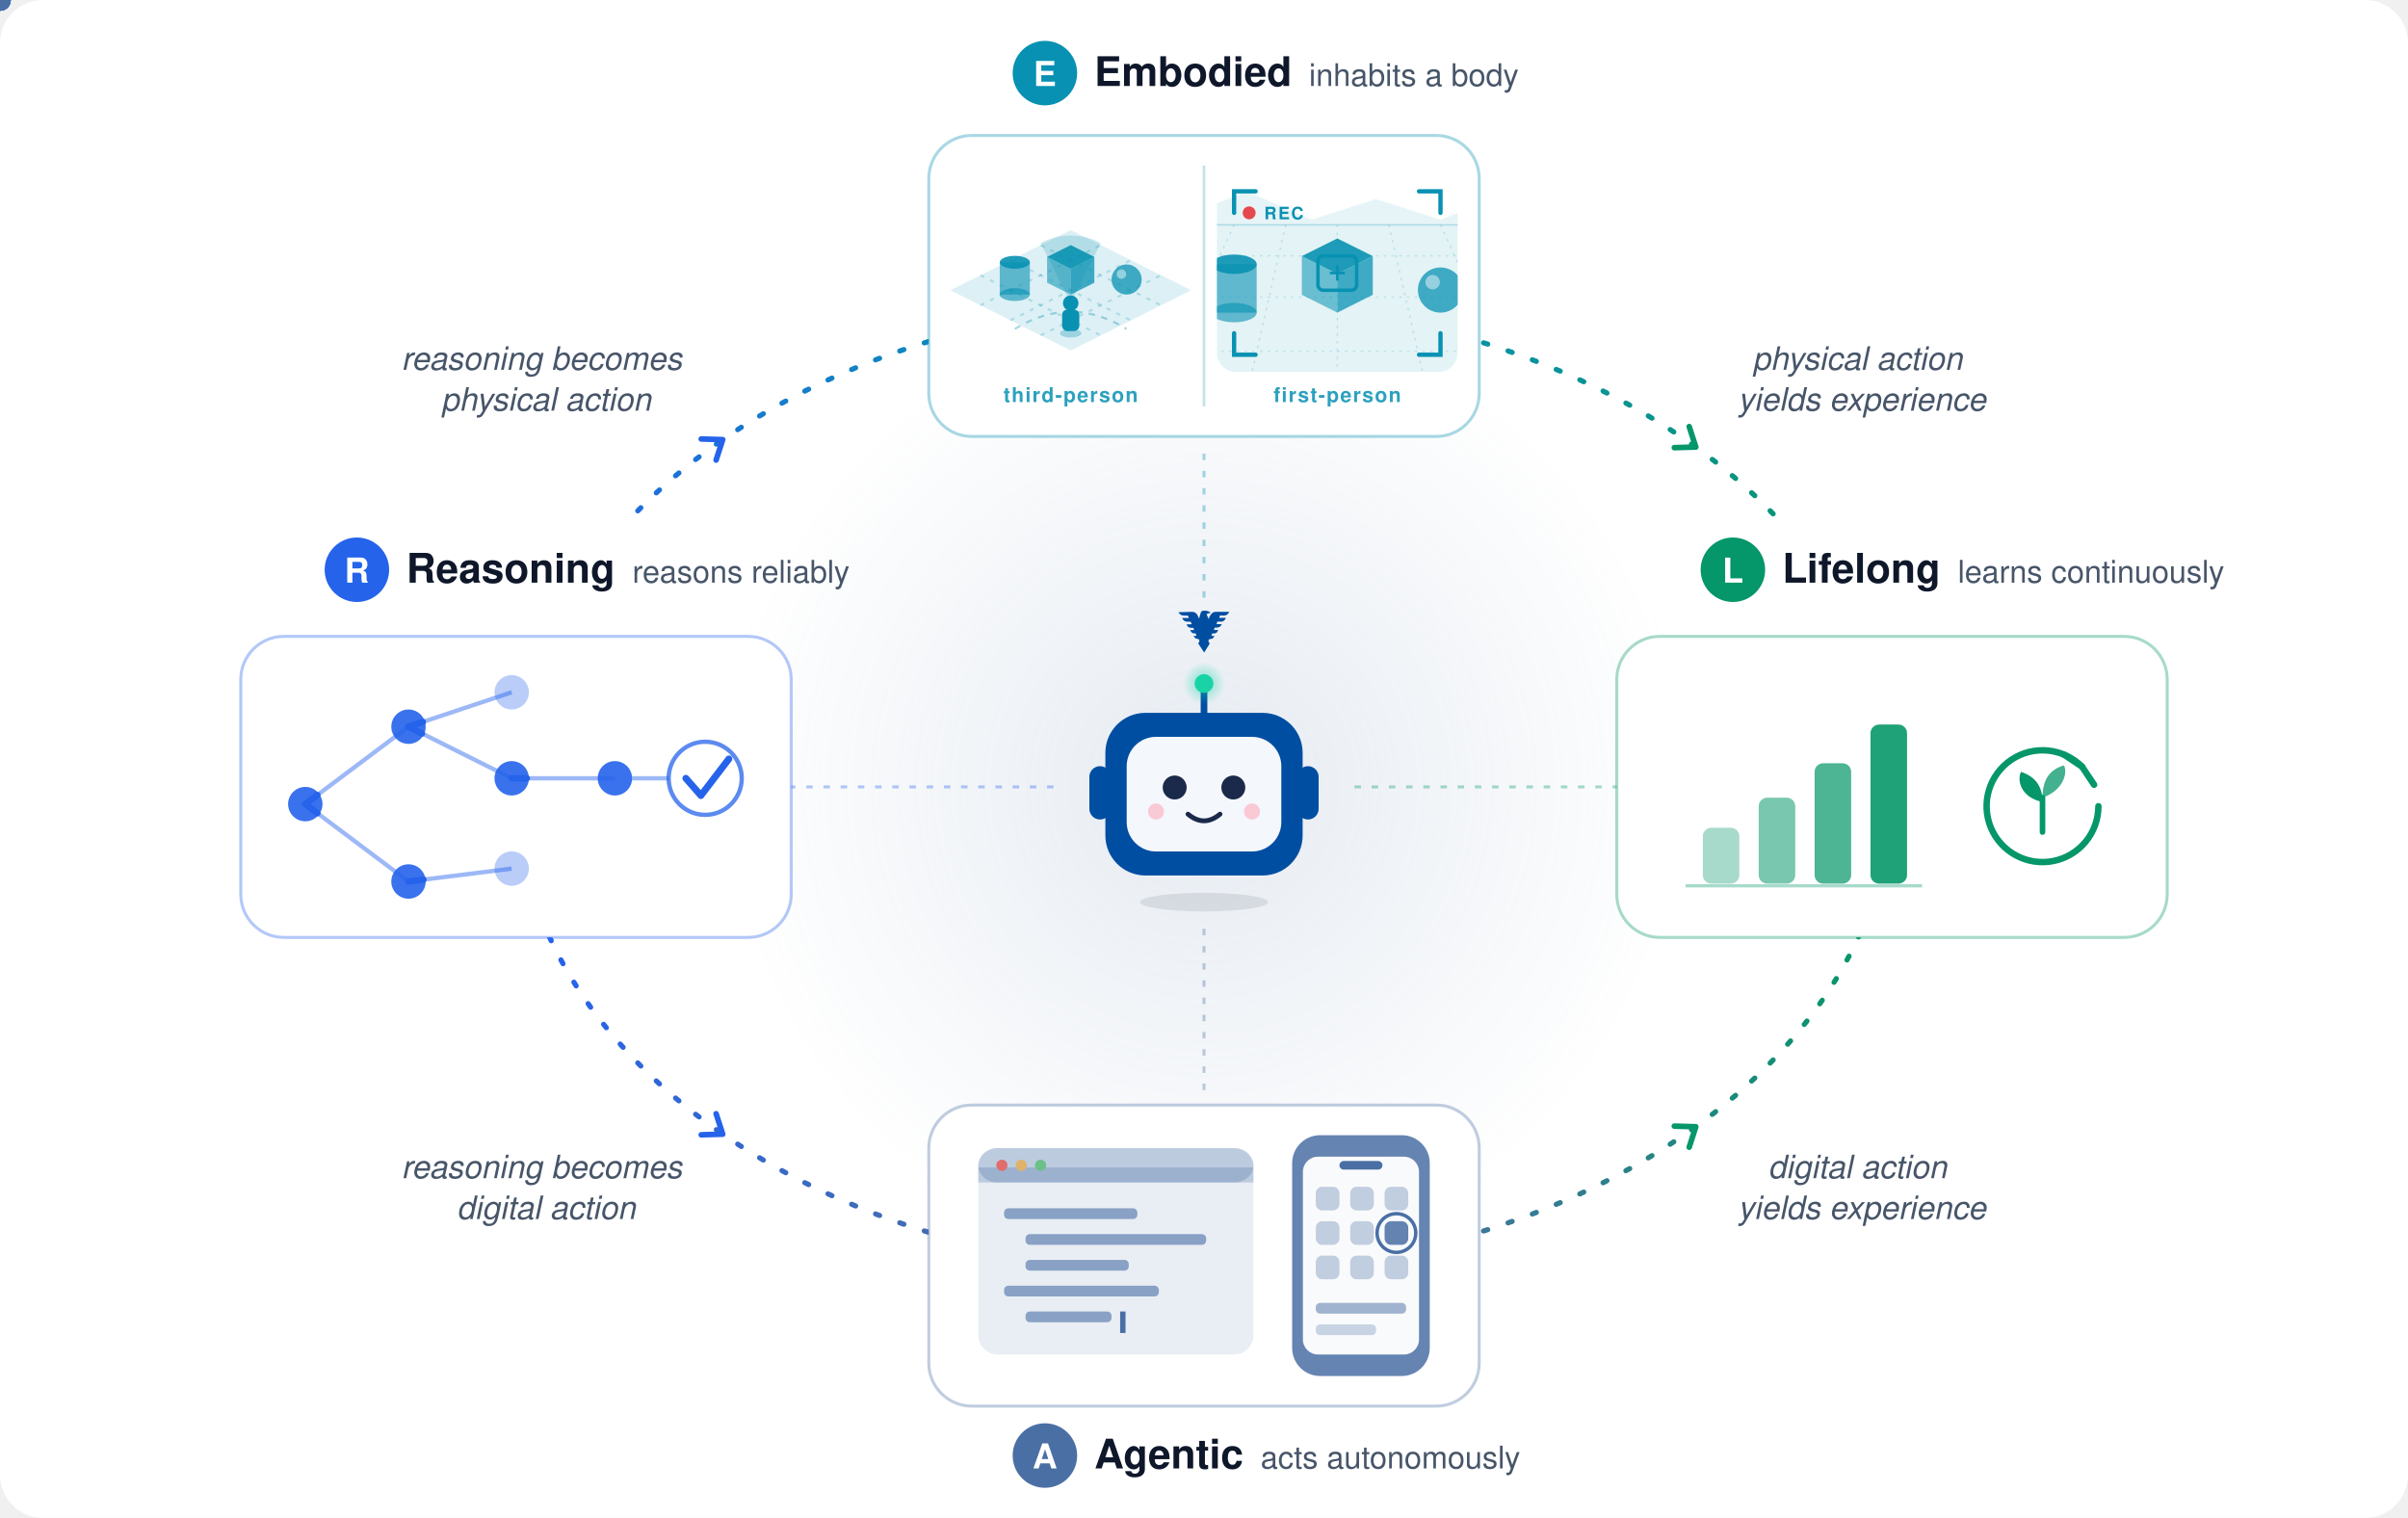
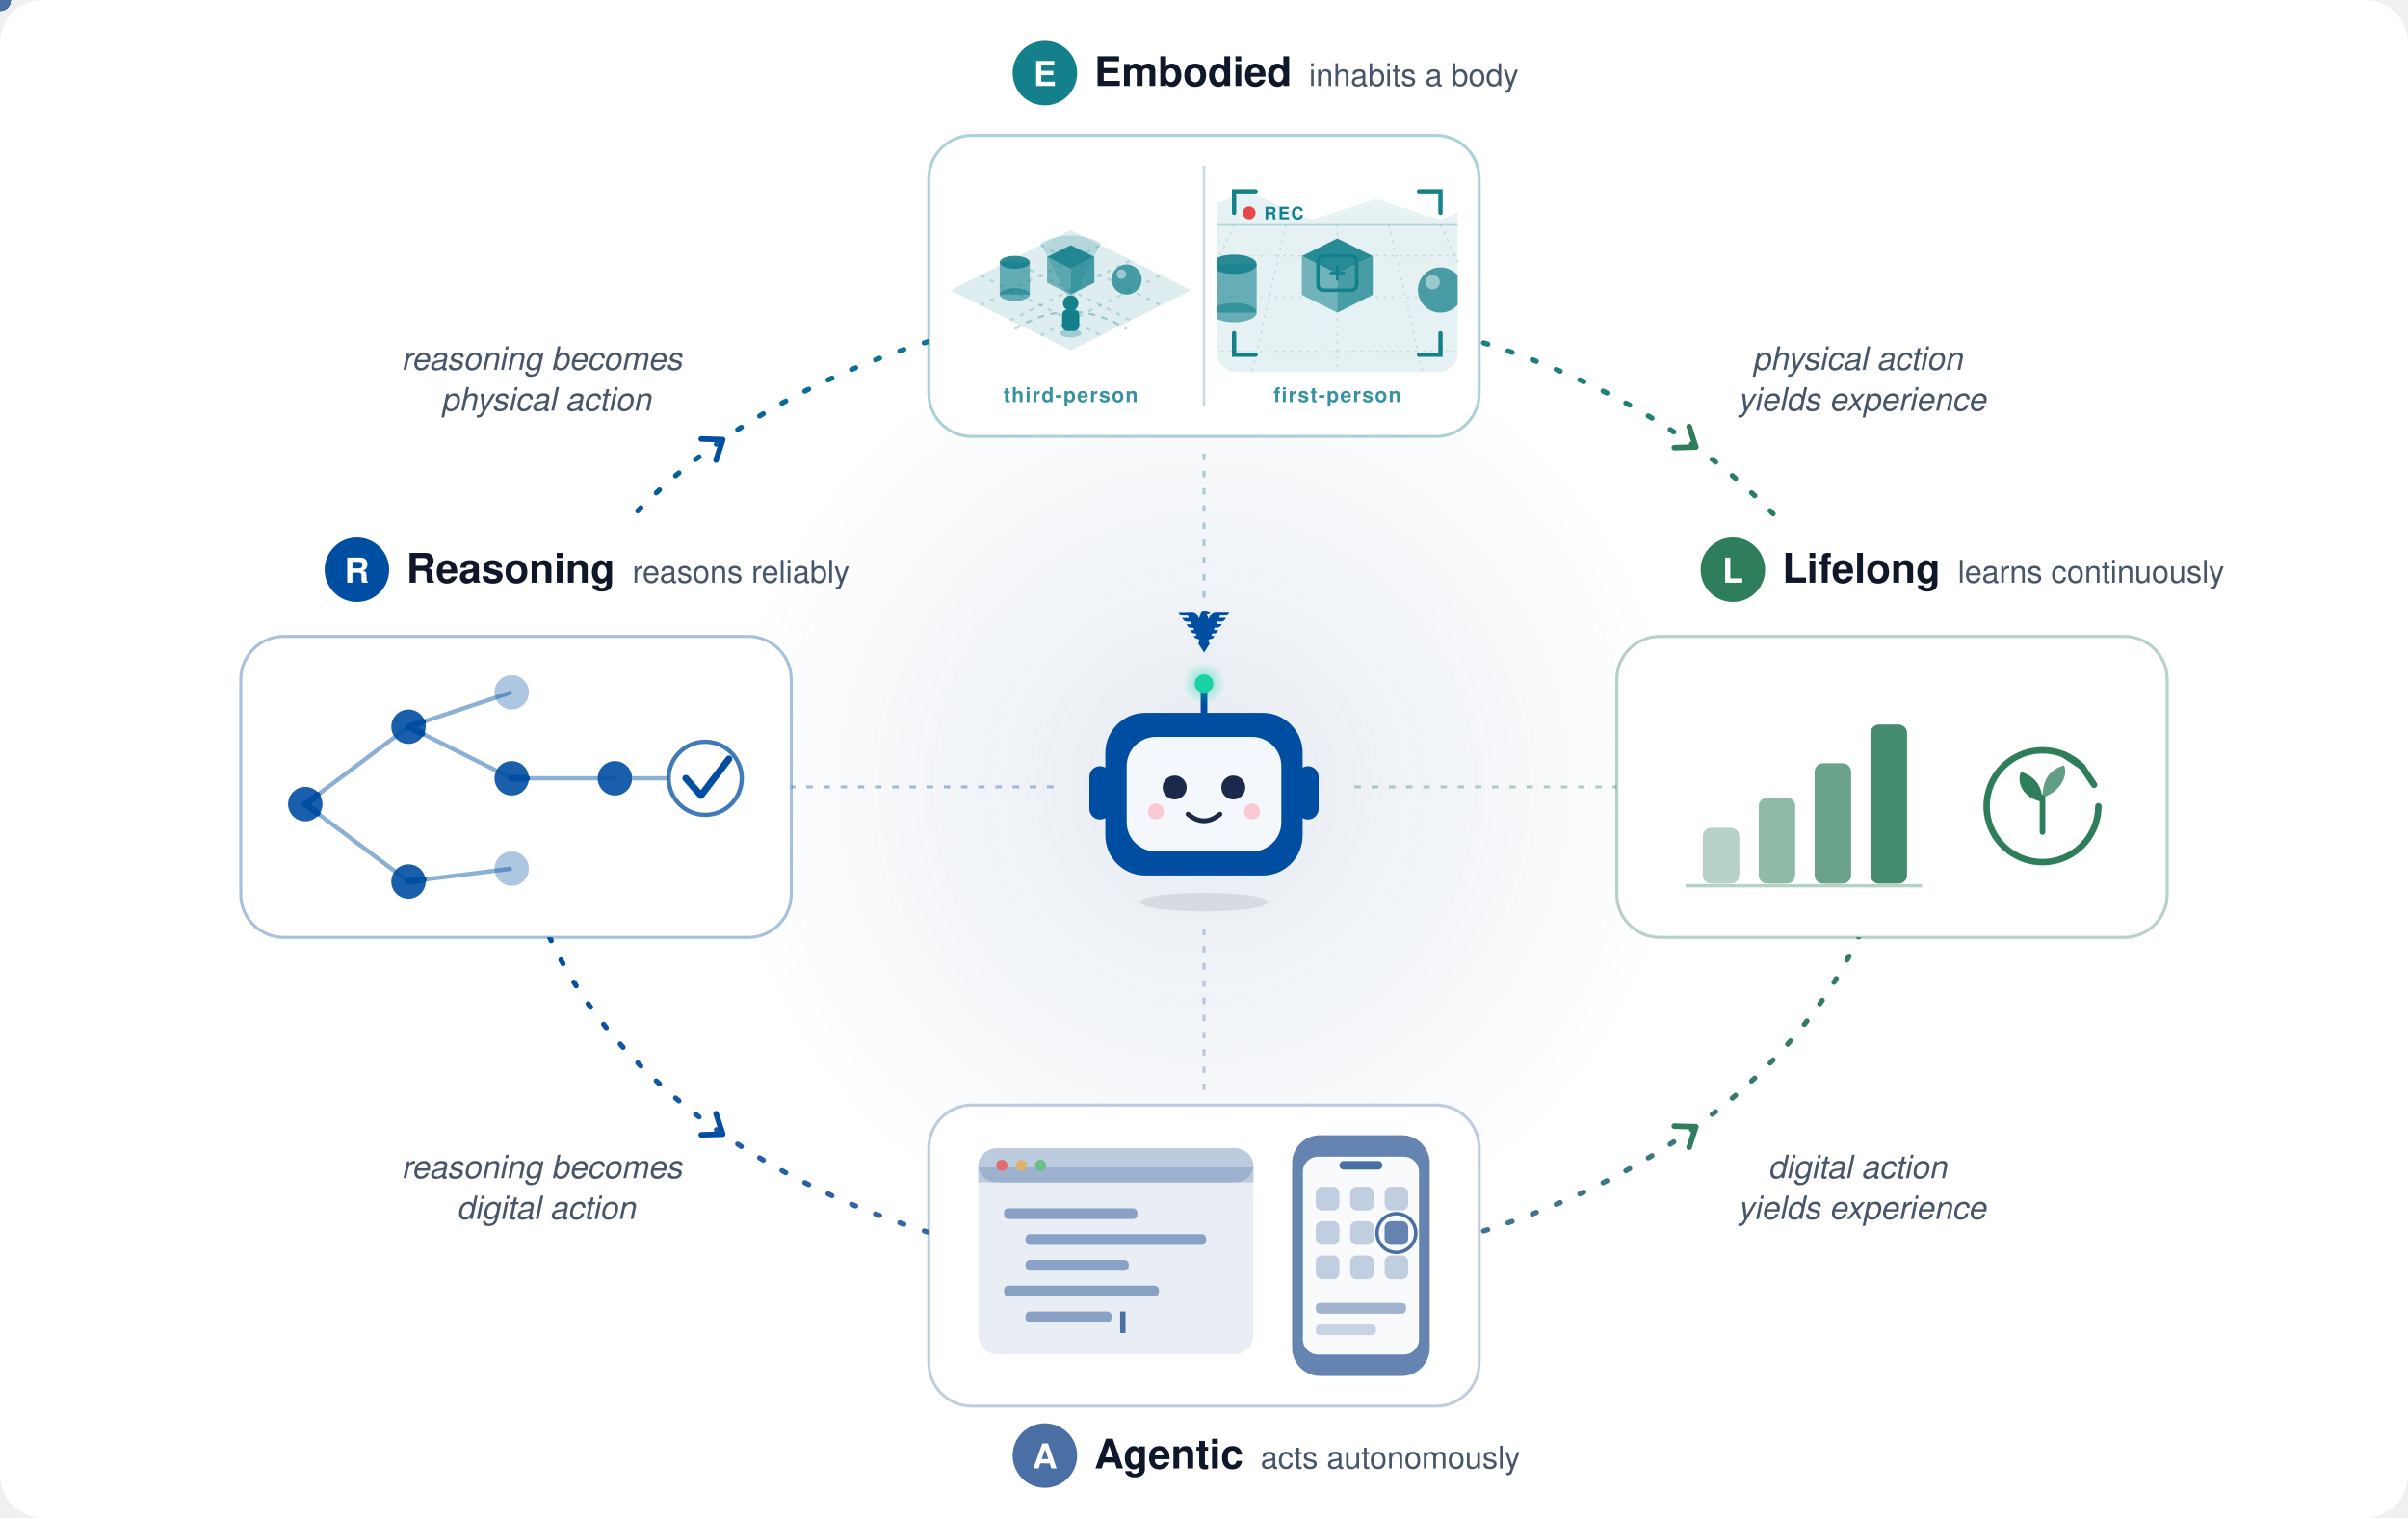
<svg xmlns="http://www.w3.org/2000/svg" width="1120" height="706" viewBox="0 0 1120 706" font-family="-apple-system, BlinkMacSystemFont, 'Segoe UI', 'Helvetica Neue', Helvetica, Arial, sans-serif">
  <style>
.halo{transform-box:fill-box;transform-origin:center;animation:halo 9s ease-in-out infinite}
@keyframes halo{0%,100%{transform:scale(1);opacity:1}50%{transform:scale(1.07);opacity:.8}}
.orbit{stroke-dasharray:2 10;animation:flow 14s linear infinite}
@keyframes flow{to{stroke-dashoffset:-240}}
.botf{animation:hover 4s ease-in-out infinite}
@keyframes hover{0%,100%{transform:translateY(0)}50%{transform:translateY(-7px)}}
.shadow{transform-box:fill-box;transform-origin:center;animation:shade 4s ease-in-out infinite}
@keyframes shade{0%,100%{transform:scale(1);opacity:1}50%{transform:scale(.86);opacity:.7}}
.tip{animation:tip 1.4s ease-in-out infinite}.tip2{animation-delay:.4s}
@keyframes tip{0%,100%{opacity:.5}50%{opacity:1}}
.blink{transform-box:fill-box;transform-origin:center;animation:blink 4s ease-in-out infinite}
@keyframes blink{0%,92%,100%{transform:scaleY(1)}95%,97%{transform:scaleY(.15)}}
.zone{transform-box:fill-box;transform-origin:center;animation:breathe 4s ease-in-out infinite}
@keyframes breathe{0%,100%{transform:scale(1)}50%{transform:scale(1.025)}}
.r-node{transform-box:fill-box;transform-origin:center;opacity:.9;animation:node 4.2s ease-in-out infinite}
.r-dead{opacity:.32;animation-name:dead}
@keyframes node{0%,12%,40%,100%{transform:scale(1)}24%{transform:scale(1.45)}}
@keyframes dead{0%,12%,100%{transform:scale(1);opacity:.32}24%{transform:scale(1.3);opacity:.7}}
.r-edge{stroke-width:2;stroke-opacity:.45}
.r-sig{stroke-width:3;stroke-dasharray:7 60;animation:sig 4.2s linear infinite}
@keyframes sig{from{stroke-dashoffset:67}to{stroke-dashoffset:0}}
.r-goal{transform-box:fill-box;transform-origin:center;opacity:.75;animation:goal 4.2s ease-out infinite}
@keyframes goal{0%,60%,100%{transform:scale(1);opacity:.75}72%{transform:scale(1.25);opacity:.25}}
.r-check{transform-box:fill-box;transform-origin:center;animation:check 4.2s ease-out infinite}
@keyframes check{0%,58%,100%{transform:scale(1)}66%{transform:scale(1.25)}}
.e-walk{animation:walk 14s ease-in-out infinite alternate}
@keyframes walk{from{transform:translateX(-26px)}to{transform:translateX(26px)}}
.e-pan{animation:pan 14s ease-in-out infinite alternate}
.e-zoom{animation:zoom 14s ease-in-out infinite alternate}
@keyframes zoom{0%,100%{transform:translateY(0) scale(1)}50%{transform:translateY(6px) scale(1.12)}}
@keyframes pan{from{transform:translateX(80px)}to{transform:translateX(-80px)}}
.e-far{animation:drift 14s ease-in-out infinite alternate}
@keyframes drift{from{transform:translateX(26px)}to{transform:translateX(-26px)}}
.e-focus{transform-box:fill-box;transform-origin:center;animation:focus 4s ease-in-out infinite}
@keyframes focus{0%,100%{transform:scale(1);opacity:.9}50%{transform:scale(.8);opacity:.55}}
.e-rec{animation:rec 1.2s step-end infinite}
@keyframes rec{0%,50%{opacity:1}51%,100%{opacity:.15}}
.a-line{transform-box:fill-box;transform-origin:left center;animation:type 4.5s ease-out infinite}
@keyframes type{0%,4%{transform:scaleX(0)}20%,85%{transform:scaleX(1)}100%{transform:scaleX(0)}}
.a-cursor{animation:cur 1s step-end infinite}
@keyframes cur{0%,50%{opacity:1}51%,100%{opacity:0}}
.a-app{animation:app 2.4s ease-in-out infinite}
@keyframes app{0%,100%{fill-opacity:.85}50%{fill-opacity:.45}}
.a-tap{transform-box:fill-box;transform-origin:center;animation:tap 2.4s ease-out infinite}
@keyframes tap{0%{transform:scale(.3);opacity:.9}60%,100%{transform:scale(1.9);opacity:0}}
.l-bar{transform-box:fill-box;transform-origin:center bottom;animation:grow 4.8s ease-out infinite}
@keyframes grow{0%,4%{transform:scaleY(.12)}26%,86%{transform:scaleY(1)}100%{transform:scaleY(.12)}}
.l-trend{stroke-dasharray:110;stroke-dashoffset:110;animation:draw 4.8s ease-out infinite}
@keyframes draw{0%,22%{stroke-dashoffset:110}48%,86%{stroke-dashoffset:0}100%{stroke-dashoffset:110}}
.l-head{opacity:0;animation:head 4.8s ease-out infinite}
@keyframes head{0%,44%{opacity:0}50%,86%{opacity:1}100%{opacity:0}}
.l-dot{transform-box:fill-box;transform-origin:center;opacity:0;animation:dot 4.8s ease-out infinite}
@keyframes dot{0%,20%{opacity:0;transform:scale(.4)}30%,86%{opacity:1;transform:scale(1)}100%{opacity:0}}
.l-loop{transform-origin:0 0;animation:spin 6s linear infinite}
@keyframes spin{to{transform:rotate(360deg)}}
.l-sprout{transform-origin:0 12px;animation:sprout 4.8s ease-in-out infinite}
@keyframes sprout{0%,100%{transform:scale(.85)}50%{transform:scale(1.08)}}
@media (prefers-reduced-motion: reduce){*{animation:none!important}}
</style>
  <defs>
    <radialGradient id="glow">
      <stop offset="0" stop-color="#8AA3C2" stop-opacity="0.22" />
      <stop offset="1" stop-color="#8AA3C2" stop-opacity="0" />
    </radialGradient>
  </defs>
  <rect width="1120" height="706" rx="20" fill="#FFFFFF" />
  <circle class="halo" cx="560" cy="366" r="225" fill="url(#glow)" />
  <mask id="titles" maskUnits="userSpaceOnUse" x="0" y="0" width="1120" height="706">
    <rect width="1120" height="706" fill="#fff" />
    <rect x="140" y="242" width="292" height="56" rx="12" fill="#000" />
    <rect x="460" y="11" width="273" height="56" rx="12" fill="#000" />
    <rect x="780" y="242" width="304" height="56" rx="12" fill="#000" />
    <rect x="460" y="654" width="277" height="46" rx="12" fill="#000" />
  </mask>
  <defs>
    <linearGradient id="f0" gradientUnits="userSpaceOnUse" x1="240" y1="366" x2="560" y2="140">
-       <stop offset="0.15" stop-color="#2563EB" />
-       <stop offset="0.85" stop-color="#0891B2" />
+       <stop offset="0.15" stop-color="#004EA2" />
+       <stop offset="0.85" stop-color="#13808C" />
    </linearGradient>
    <linearGradient id="f1" gradientUnits="userSpaceOnUse" x1="560" y1="140" x2="880" y2="366">
-       <stop offset="0.15" stop-color="#0891B2" />
-       <stop offset="0.85" stop-color="#059669" />
+       <stop offset="0.15" stop-color="#13808C" />
+       <stop offset="0.85" stop-color="#2E7D5B" />
    </linearGradient>
    <linearGradient id="f2" gradientUnits="userSpaceOnUse" x1="240" y1="366" x2="560" y2="592">
-       <stop offset="0.15" stop-color="#2563EB" />
+       <stop offset="0.15" stop-color="#004EA2" />
      <stop offset="0.85" stop-color="#4A6FA5" />
    </linearGradient>
    <linearGradient id="f3" gradientUnits="userSpaceOnUse" x1="560" y1="592" x2="880" y2="366">
      <stop offset="0.15" stop-color="#4A6FA5" />
-       <stop offset="0.85" stop-color="#059669" />
+       <stop offset="0.85" stop-color="#2E7D5B" />
    </linearGradient>
  </defs>
  <g mask="url(#titles)">
    <path class="orbit" d="M 240.0 366.0 A 320 226 0 0 1 560.0 140.0" fill="none" stroke="url(#f0)" stroke-width="2.4" stroke-linecap="round" />
-     <circle r="5" fill="#2563EB">
+     <circle r="5" fill="#004EA2">
      <animateMotion dur="5s" begin="0s" repeatCount="indefinite" path="M 240.0 366.0 A 320 226 0 0 1 560.0 140.0" />
    </circle>
-     <circle r="5" fill="#2563EB">
+     <circle r="5" fill="#004EA2">
      <animateMotion dur="5s" begin="-2.5s" repeatCount="indefinite" path="M 240.0 366.0 A 320 226 0 0 1 560.0 140.0" />
    </circle>
    <path class="orbit" d="M 560.0 140.0 A 320 226 0 0 1 880.0 366.0" fill="none" stroke="url(#f1)" stroke-width="2.4" stroke-linecap="round" />
-     <circle r="5" fill="#0891B2">
+     <circle r="5" fill="#13808C">
      <animateMotion dur="5s" begin="0s" repeatCount="indefinite" path="M 560.0 140.0 A 320 226 0 0 1 880.0 366.0" />
    </circle>
-     <circle r="5" fill="#0891B2">
+     <circle r="5" fill="#13808C">
      <animateMotion dur="5s" begin="-2.5s" repeatCount="indefinite" path="M 560.0 140.0 A 320 226 0 0 1 880.0 366.0" />
    </circle>
    <path class="orbit" d="M 240.0 366.0 A 320 226 0 0 0 560.0 592.0" fill="none" stroke="url(#f2)" stroke-width="2.4" stroke-linecap="round" />
-     <circle r="5" fill="#2563EB">
+     <circle r="5" fill="#004EA2">
      <animateMotion dur="5s" begin="0s" repeatCount="indefinite" path="M 240.0 366.0 A 320 226 0 0 0 560.0 592.0" />
    </circle>
-     <circle r="5" fill="#2563EB">
+     <circle r="5" fill="#004EA2">
      <animateMotion dur="5s" begin="-2.5s" repeatCount="indefinite" path="M 240.0 366.0 A 320 226 0 0 0 560.0 592.0" />
    </circle>
    <path class="orbit" d="M 560.0 592.0 A 320 226 0 0 0 880.0 366.0" fill="none" stroke="url(#f3)" stroke-width="2.4" stroke-linecap="round" />
    <circle r="5" fill="#4A6FA5">
      <animateMotion dur="5s" begin="0s" repeatCount="indefinite" path="M 560.0 592.0 A 320 226 0 0 0 880.0 366.0" />
    </circle>
    <circle r="5" fill="#4A6FA5">
      <animateMotion dur="5s" begin="-2.5s" repeatCount="indefinite" path="M 560.0 592.0 A 320 226 0 0 0 880.0 366.0" />
    </circle>
  </g>
-   <path d="M -5 -6 L 3 0 L -5 6" transform="translate(333.7,206.2) rotate(-35.2)" fill="none" stroke="#2563EB" stroke-width="2.6" stroke-linecap="round" stroke-linejoin="round" />
+   <path d="M -5 -6 L 3 0 L -5 6" transform="translate(333.7,206.2) rotate(-35.2)" fill="none" stroke="#004EA2" stroke-width="2.6" stroke-linecap="round" stroke-linejoin="round" />
  <text x="254" y="172" text-anchor="middle" font-size="15" font-style="italic" fill="#475569">
    <tspan x="254" dy="0">reasoning becomes</tspan>
    <tspan x="254" dy="19">physical action</tspan>
  </text>
-   <path d="M -5 -6 L 3 0 L -5 6" transform="translate(786.3,206.2) rotate(35.2)" fill="none" stroke="#059669" stroke-width="2.6" stroke-linecap="round" stroke-linejoin="round" />
+   <path d="M -5 -6 L 3 0 L -5 6" transform="translate(786.3,206.2) rotate(35.2)" fill="none" stroke="#2E7D5B" stroke-width="2.6" stroke-linecap="round" stroke-linejoin="round" />
  <text x="866" y="172" text-anchor="middle" font-size="15" font-style="italic" fill="#475569">
    <tspan x="866" dy="0">physical action</tspan>
    <tspan x="866" dy="19">yields experience</tspan>
  </text>
-   <path d="M -5 -6 L 3 0 L -5 6" transform="translate(333.7,525.8) rotate(35.2)" fill="none" stroke="#2563EB" stroke-width="2.6" stroke-linecap="round" stroke-linejoin="round" />
+   <path d="M -5 -6 L 3 0 L -5 6" transform="translate(333.7,525.8) rotate(35.2)" fill="none" stroke="#004EA2" stroke-width="2.6" stroke-linecap="round" stroke-linejoin="round" />
  <text x="254" y="548" text-anchor="middle" font-size="15" font-style="italic" fill="#475569">
    <tspan x="254" dy="0">reasoning becomes</tspan>
    <tspan x="254" dy="19">digital action</tspan>
  </text>
-   <path d="M -5 -6 L 3 0 L -5 6" transform="translate(786.3,525.8) rotate(-35.2)" fill="none" stroke="#059669" stroke-width="2.6" stroke-linecap="round" stroke-linejoin="round" />
+   <path d="M -5 -6 L 3 0 L -5 6" transform="translate(786.3,525.8) rotate(-35.2)" fill="none" stroke="#2E7D5B" stroke-width="2.6" stroke-linecap="round" stroke-linejoin="round" />
  <text x="866" y="548" text-anchor="middle" font-size="15" font-style="italic" fill="#475569">
    <tspan x="866" dy="0">digital action</tspan>
    <tspan x="866" dy="19">yields experience</tspan>
  </text>
-   <path d="M 490 366 L 358 366" stroke="#2563EB" stroke-opacity="0.35" stroke-width="1.4" stroke-dasharray="3 5" fill="none" />
-   <path d="M 560 278 L 560 209" stroke="#0891B2" stroke-opacity="0.35" stroke-width="1.4" stroke-dasharray="3 5" fill="none" />
-   <path d="M 630 366 L 762 366" stroke="#059669" stroke-opacity="0.35" stroke-width="1.4" stroke-dasharray="3 5" fill="none" />
+   <path d="M 490 366 L 358 366" stroke="#004EA2" stroke-opacity="0.35" stroke-width="1.4" stroke-dasharray="3 5" fill="none" />
+   <path d="M 560 278 L 560 209" stroke="#13808C" stroke-opacity="0.35" stroke-width="1.4" stroke-dasharray="3 5" fill="none" />
+   <path d="M 630 366 L 762 366" stroke="#2E7D5B" stroke-opacity="0.35" stroke-width="1.4" stroke-dasharray="3 5" fill="none" />
  <path d="M 560 432 L 560 512" stroke="#4A6FA5" stroke-opacity="0.35" stroke-width="1.4" stroke-dasharray="3 5" fill="none" />
-   <rect x="112" y="296" width="256" height="140" rx="20" fill="#FFFFFF" stroke="#2563EB" stroke-opacity="0.35" stroke-width="1.4" />
+   <rect x="112" y="296" width="256" height="140" rx="20" fill="#FFFFFF" stroke="#004EA2" stroke-opacity="0.35" stroke-width="1.4" />
  <g transform="translate(236,366)">
    <g class="zone">
-       <line class="r-edge" x1="-94" y1="8" x2="-46" y2="-28" stroke="#2563EB" />
-       <line class="r-sig" style="animation-delay:-0.00s" x1="-94" y1="8" x2="-46" y2="-28" stroke="#2563EB" stroke-linecap="round" />
-       <line class="r-edge" x1="-94" y1="8" x2="-46" y2="44" stroke="#2563EB" />
-       <line class="r-sig" style="animation-delay:-0.35s" x1="-94" y1="8" x2="-46" y2="44" stroke="#2563EB" stroke-linecap="round" />
-       <line class="r-edge" x1="-46" y1="-28" x2="2" y2="-44" stroke="#2563EB" />
-       <line class="r-sig" style="animation-delay:-0.70s" x1="-46" y1="-28" x2="2" y2="-44" stroke="#2563EB" stroke-linecap="round" />
-       <line class="r-edge" x1="-46" y1="-28" x2="2" y2="-4" stroke="#2563EB" />
-       <line class="r-sig" style="animation-delay:-1.05s" x1="-46" y1="-28" x2="2" y2="-4" stroke="#2563EB" stroke-linecap="round" />
-       <line class="r-edge" x1="-46" y1="44" x2="2" y2="38" stroke="#2563EB" />
-       <line class="r-sig" style="animation-delay:-1.40s" x1="-46" y1="44" x2="2" y2="38" stroke="#2563EB" stroke-linecap="round" />
-       <line class="r-edge" x1="2" y1="-4" x2="50" y2="-4" stroke="#2563EB" />
-       <line class="r-sig" style="animation-delay:-1.75s" x1="2" y1="-4" x2="50" y2="-4" stroke="#2563EB" stroke-linecap="round" />
-       <circle class="r-node" style="animation-delay:0.00s" cx="-94" cy="8" r="8" fill="#2563EB" />
-       <circle class="r-node" style="animation-delay:0.35s" cx="-46" cy="-28" r="8" fill="#2563EB" />
-       <circle class="r-node" style="animation-delay:0.70s" cx="-46" cy="44" r="8" fill="#2563EB" />
-       <circle class="r-node r-dead" style="animation-delay:1.05s" cx="2" cy="-44" r="8" fill="#2563EB" />
-       <circle class="r-node" style="animation-delay:1.40s" cx="2" cy="-4" r="8" fill="#2563EB" />
-       <circle class="r-node r-dead" style="animation-delay:1.75s" cx="2" cy="38" r="8" fill="#2563EB" />
-       <circle class="r-node" style="animation-delay:2.10s" cx="50" cy="-4" r="8" fill="#2563EB" />
-       <line class="r-edge" x1="58" y1="-4" x2="75" y2="-4" stroke="#2563EB" />
-       <circle class="r-goal" cx="92" cy="-4" r="17" fill="none" stroke="#2563EB" stroke-width="2" />
-       <path class="r-check" d="M 83 -4 L 90 4 L 103 -13" fill="none" stroke="#2563EB" stroke-width="3.2" stroke-linecap="round" stroke-linejoin="round" />
-     </g>
-   </g>
-   <circle cx="166" cy="265" r="15" fill="#2563EB" />
+       <line class="r-edge" x1="-94" y1="8" x2="-46" y2="-28" stroke="#004EA2" />
+       <line class="r-sig" style="animation-delay:-0.00s" x1="-94" y1="8" x2="-46" y2="-28" stroke="#004EA2" stroke-linecap="round" />
+       <line class="r-edge" x1="-94" y1="8" x2="-46" y2="44" stroke="#004EA2" />
+       <line class="r-sig" style="animation-delay:-0.35s" x1="-94" y1="8" x2="-46" y2="44" stroke="#004EA2" stroke-linecap="round" />
+       <line class="r-edge" x1="-46" y1="-28" x2="2" y2="-44" stroke="#004EA2" />
+       <line class="r-sig" style="animation-delay:-0.70s" x1="-46" y1="-28" x2="2" y2="-44" stroke="#004EA2" stroke-linecap="round" />
+       <line class="r-edge" x1="-46" y1="-28" x2="2" y2="-4" stroke="#004EA2" />
+       <line class="r-sig" style="animation-delay:-1.05s" x1="-46" y1="-28" x2="2" y2="-4" stroke="#004EA2" stroke-linecap="round" />
+       <line class="r-edge" x1="-46" y1="44" x2="2" y2="38" stroke="#004EA2" />
+       <line class="r-sig" style="animation-delay:-1.40s" x1="-46" y1="44" x2="2" y2="38" stroke="#004EA2" stroke-linecap="round" />
+       <line class="r-edge" x1="2" y1="-4" x2="50" y2="-4" stroke="#004EA2" />
+       <line class="r-sig" style="animation-delay:-1.75s" x1="2" y1="-4" x2="50" y2="-4" stroke="#004EA2" stroke-linecap="round" />
+       <circle class="r-node" style="animation-delay:0.00s" cx="-94" cy="8" r="8" fill="#004EA2" />
+       <circle class="r-node" style="animation-delay:0.35s" cx="-46" cy="-28" r="8" fill="#004EA2" />
+       <circle class="r-node" style="animation-delay:0.70s" cx="-46" cy="44" r="8" fill="#004EA2" />
+       <circle class="r-node r-dead" style="animation-delay:1.05s" cx="2" cy="-44" r="8" fill="#004EA2" />
+       <circle class="r-node" style="animation-delay:1.40s" cx="2" cy="-4" r="8" fill="#004EA2" />
+       <circle class="r-node r-dead" style="animation-delay:1.75s" cx="2" cy="38" r="8" fill="#004EA2" />
+       <circle class="r-node" style="animation-delay:2.10s" cx="50" cy="-4" r="8" fill="#004EA2" />
+       <line class="r-edge" x1="58" y1="-4" x2="75" y2="-4" stroke="#004EA2" />
+       <circle class="r-goal" cx="92" cy="-4" r="17" fill="none" stroke="#004EA2" stroke-width="2" />
+       <path class="r-check" d="M 83 -4 L 90 4 L 103 -13" fill="none" stroke="#004EA2" stroke-width="3.2" stroke-linecap="round" stroke-linejoin="round" />
+     </g>
+   </g>
+   <circle cx="166" cy="265" r="15" fill="#004EA2" />
  <text x="166" y="271" text-anchor="middle" font-size="16" font-weight="800" fill="#FFFFFF">R</text>
  <text x="189" y="271" font-size="19" font-weight="750" fill="#0F172A">Reasoning<tspan font-size="14.5" font-weight="400" fill="#475569" dx="8">reasons reliably</tspan>
  </text>
-   <rect x="432" y="63" width="256" height="140" rx="20" fill="#FFFFFF" stroke="#0891B2" stroke-opacity="0.35" stroke-width="1.4" />
+   <rect x="432" y="63" width="256" height="140" rx="20" fill="#FFFFFF" stroke="#13808C" stroke-opacity="0.35" stroke-width="1.4" />
  <g transform="translate(560,127)">
    <g class="zone">
      <defs>
        <clipPath id="e3">
          <rect x="-56" y="-46" width="112" height="92" rx="9" />
        </clipPath>
        <clipPath id="e1">
          <rect x="-56" y="-46" width="112" height="92" rx="9" />
        </clipPath>
      </defs>
      <g transform="translate(-62,0)">
        <g clip-path="url(#e3)">
          <g transform="translate(0,4)">
-             <polygon points="0,-24 56,4 0,32 -56,4" fill="#0891B2" fill-opacity="0.14" />
-             <line x1="-42.0" y1="-3.0" x2="14.0" y2="25.0" stroke="#0891B2" stroke-opacity="0.22" stroke-dasharray="2 3" />
-             <line x1="-42.0" y1="11.0" x2="14.0" y2="-17.0" stroke="#0891B2" stroke-opacity="0.22" stroke-dasharray="2 3" />
-             <line x1="-28.0" y1="-10.0" x2="28.0" y2="18.0" stroke="#0891B2" stroke-opacity="0.22" stroke-dasharray="2 3" />
-             <line x1="-28.0" y1="18.0" x2="28.0" y2="-10.0" stroke="#0891B2" stroke-opacity="0.22" stroke-dasharray="2 3" />
-             <line x1="-14.0" y1="-17.0" x2="42.0" y2="11.0" stroke="#0891B2" stroke-opacity="0.22" stroke-dasharray="2 3" />
-             <line x1="-14.0" y1="25.0" x2="42.0" y2="-3.0" stroke="#0891B2" stroke-opacity="0.22" stroke-dasharray="2 3" />
-             <path d="M -26 22 Q 0 6 26 22" fill="none" stroke="#0891B2" stroke-opacity="0.35" stroke-dasharray="3 3" />
-             <rect x="-33.0" y="-9.0" width="14.0" height="15.0" fill="#0891B2" fill-opacity="0.6" />
-             <ellipse cx="-26" cy="6.0" rx="7.0" ry="3.0" fill="#0891B2" fill-opacity="0.6" />
-             <ellipse cx="-26" cy="-9.0" rx="7.0" ry="3.0" fill="#0891B2" fill-opacity="0.9" />
-             <polygon points="0.0,-17.0 11.0,-11.5 0.0,-6.0 -11.0,-11.5" fill="#0891B2" fill-opacity="0.9" />
-             <polygon points="-11.0,-11.5 0.0,-6.0 0.0,6.0 -11.0,0.5" fill="#0891B2" fill-opacity="0.55" />
-             <polygon points="0.0,-6.0 11.0,-11.5 11.0,0.5 0.0,6.0" fill="#0891B2" fill-opacity="0.75" />
-             <circle cx="26" cy="-1.0" r="7.0" fill="#0891B2" fill-opacity="0.75" />
+             <polygon points="0,-24 56,4 0,32 -56,4" fill="#13808C" fill-opacity="0.14" />
+             <line x1="-42.0" y1="-3.0" x2="14.0" y2="25.0" stroke="#13808C" stroke-opacity="0.22" stroke-dasharray="2 3" />
+             <line x1="-42.0" y1="11.0" x2="14.0" y2="-17.0" stroke="#13808C" stroke-opacity="0.22" stroke-dasharray="2 3" />
+             <line x1="-28.0" y1="-10.0" x2="28.0" y2="18.0" stroke="#13808C" stroke-opacity="0.22" stroke-dasharray="2 3" />
+             <line x1="-28.0" y1="18.0" x2="28.0" y2="-10.0" stroke="#13808C" stroke-opacity="0.22" stroke-dasharray="2 3" />
+             <line x1="-14.0" y1="-17.0" x2="42.0" y2="11.0" stroke="#13808C" stroke-opacity="0.22" stroke-dasharray="2 3" />
+             <line x1="-14.0" y1="25.0" x2="42.0" y2="-3.0" stroke="#13808C" stroke-opacity="0.22" stroke-dasharray="2 3" />
+             <path d="M -26 22 Q 0 6 26 22" fill="none" stroke="#13808C" stroke-opacity="0.35" stroke-dasharray="3 3" />
+             <rect x="-33.0" y="-9.0" width="14.0" height="15.0" fill="#13808C" fill-opacity="0.6" />
+             <ellipse cx="-26" cy="6.0" rx="7.0" ry="3.0" fill="#13808C" fill-opacity="0.6" />
+             <ellipse cx="-26" cy="-9.0" rx="7.0" ry="3.0" fill="#13808C" fill-opacity="0.9" />
+             <polygon points="0.0,-17.0 11.0,-11.5 0.0,-6.0 -11.0,-11.5" fill="#13808C" fill-opacity="0.9" />
+             <polygon points="-11.0,-11.5 0.0,-6.0 0.0,6.0 -11.0,0.5" fill="#13808C" fill-opacity="0.55" />
+             <polygon points="0.0,-6.0 11.0,-11.5 11.0,0.5 0.0,6.0" fill="#13808C" fill-opacity="0.75" />
+             <circle cx="26" cy="-1.0" r="7.0" fill="#13808C" fill-opacity="0.75" />
            <circle cx="23.6" cy="-3.5" r="2.2" fill="#FFFFFF" fill-opacity="0.45" />
            <g transform="translate(0,22)">
              <g>
-                 <path d="M 0 -12 L -14 -40 A 30 30 0 0 1 14 -40 Z" fill="#0891B2" fill-opacity="0.2" />
-                 <ellipse cx="0" cy="2" rx="5" ry="2" fill="#0891B2" fill-opacity="0.3" />
-                 <rect x="-4" y="-9" width="8" height="10" rx="2.5" fill="#0891B2" />
-                 <circle cx="0" cy="-12" r="3.6" fill="#0891B2" />
+                 <path d="M 0 -12 L -14 -40 A 30 30 0 0 1 14 -40 Z" fill="#13808C" fill-opacity="0.2" />
+                 <ellipse cx="0" cy="2" rx="5" ry="2" fill="#13808C" fill-opacity="0.3" />
+                 <rect x="-4" y="-9" width="8" height="10" rx="2.5" fill="#13808C" />
+                 <circle cx="0" cy="-12" r="3.6" fill="#13808C" />
                <animateMotion path="M -26 0 Q 0 -16 26 0" dur="28s" repeatCount="indefinite" keyPoints="0;1;0" keyTimes="0;0.5;1" calcMode="spline" keySplines=".42 0 .58 1;.42 0 .58 1" />
              </g>
            </g>
          </g>
        </g>
-         <text x="0" y="60" text-anchor="middle" font-size="9.5" font-weight="600" letter-spacing=".6" fill="#0891B2" fill-opacity="0.85">third-person</text>
+         <text x="0" y="60" text-anchor="middle" font-size="9.5" font-weight="600" letter-spacing=".6" fill="#13808C" fill-opacity="0.85">third-person</text>
      </g>
      <g transform="translate(62,0)">
        <g clip-path="url(#e1)">
          <g transform="translate(0,-2) scale(0.6)">
            <g class="e-far">
-               <line x1="-220" y1="-34" x2="220" y2="-34" stroke="#0891B2" stroke-opacity="0.25" stroke-width="1.2" />
-               <path d="M -220 -34 L -170 -54 L -120 -40 L -70 -60 L -20 -38 L 30 -54 L 80 -38 L 130 -58 L 180 -40 L 220 -34 Z" fill="#0891B2" fill-opacity="0.10" />
+               <line x1="-220" y1="-34" x2="220" y2="-34" stroke="#13808C" stroke-opacity="0.25" stroke-width="1.2" />
+               <path d="M -220 -34 L -170 -54 L -120 -40 L -70 -60 L -20 -38 L 30 -54 L 80 -38 L 130 -58 L 180 -40 L 220 -34 Z" fill="#13808C" fill-opacity="0.10" />
            </g>
            <g class="e-zoom">
              <g class="e-pan">
-                 <rect x="-240" y="-34" width="480" height="140" fill="#0891B2" fill-opacity="0.11" />
-                 <line x1="-240" y1="-34" x2="-432.0" y2="106" stroke="#0891B2" stroke-opacity="0.2" stroke-dasharray="2 4" />
-                 <line x1="-200" y1="-34" x2="-360.0" y2="106" stroke="#0891B2" stroke-opacity="0.2" stroke-dasharray="2 4" />
-                 <line x1="-160" y1="-34" x2="-288.0" y2="106" stroke="#0891B2" stroke-opacity="0.2" stroke-dasharray="2 4" />
-                 <line x1="-120" y1="-34" x2="-216.0" y2="106" stroke="#0891B2" stroke-opacity="0.2" stroke-dasharray="2 4" />
-                 <line x1="-80" y1="-34" x2="-144.0" y2="106" stroke="#0891B2" stroke-opacity="0.2" stroke-dasharray="2 4" />
-                 <line x1="-40" y1="-34" x2="-72.0" y2="106" stroke="#0891B2" stroke-opacity="0.2" stroke-dasharray="2 4" />
-                 <line x1="0" y1="-34" x2="0.0" y2="106" stroke="#0891B2" stroke-opacity="0.2" stroke-dasharray="2 4" />
-                 <line x1="40" y1="-34" x2="72.0" y2="106" stroke="#0891B2" stroke-opacity="0.2" stroke-dasharray="2 4" />
-                 <line x1="80" y1="-34" x2="144.0" y2="106" stroke="#0891B2" stroke-opacity="0.2" stroke-dasharray="2 4" />
-                 <line x1="120" y1="-34" x2="216.0" y2="106" stroke="#0891B2" stroke-opacity="0.2" stroke-dasharray="2 4" />
-                 <line x1="160" y1="-34" x2="288.0" y2="106" stroke="#0891B2" stroke-opacity="0.2" stroke-dasharray="2 4" />
-                 <line x1="200" y1="-34" x2="360.0" y2="106" stroke="#0891B2" stroke-opacity="0.2" stroke-dasharray="2 4" />
-                 <line x1="240" y1="-34" x2="432.0" y2="106" stroke="#0891B2" stroke-opacity="0.2" stroke-dasharray="2 4" />
-                 <line x1="-240" y1="-10" x2="240" y2="-10" stroke="#0891B2" stroke-opacity="0.18" stroke-dasharray="2 4" />
-                 <line x1="-240" y1="22" x2="240" y2="22" stroke="#0891B2" stroke-opacity="0.18" stroke-dasharray="2 4" />
-                 <line x1="-240" y1="64" x2="240" y2="64" stroke="#0891B2" stroke-opacity="0.18" stroke-dasharray="2 4" />
-                 <rect x="-97.5" y="-3.5" width="35.0" height="37.5" fill="#0891B2" fill-opacity="0.6" />
-                 <ellipse cx="-80" cy="34.0" rx="17.5" ry="7.5" fill="#0891B2" fill-opacity="0.6" />
-                 <ellipse cx="-80" cy="-3.5" rx="17.5" ry="7.5" fill="#0891B2" fill-opacity="0.9" />
-                 <polygon points="0.0,-23.5 27.5,-9.8 0.0,4.0 -27.5,-9.8" fill="#0891B2" fill-opacity="0.9" />
-                 <polygon points="-27.5,-9.8 0.0,4.0 0.0,34.0 -27.5,20.2" fill="#0891B2" fill-opacity="0.55" />
-                 <polygon points="0.0,4.0 27.5,-9.8 27.5,20.2 0.0,34.0" fill="#0891B2" fill-opacity="0.75" />
-                 <circle cx="80" cy="16.5" r="17.5" fill="#0891B2" fill-opacity="0.75" />
+                 <rect x="-240" y="-34" width="480" height="140" fill="#13808C" fill-opacity="0.11" />
+                 <line x1="-240" y1="-34" x2="-432.0" y2="106" stroke="#13808C" stroke-opacity="0.2" stroke-dasharray="2 4" />
+                 <line x1="-200" y1="-34" x2="-360.0" y2="106" stroke="#13808C" stroke-opacity="0.2" stroke-dasharray="2 4" />
+                 <line x1="-160" y1="-34" x2="-288.0" y2="106" stroke="#13808C" stroke-opacity="0.2" stroke-dasharray="2 4" />
+                 <line x1="-120" y1="-34" x2="-216.0" y2="106" stroke="#13808C" stroke-opacity="0.2" stroke-dasharray="2 4" />
+                 <line x1="-80" y1="-34" x2="-144.0" y2="106" stroke="#13808C" stroke-opacity="0.2" stroke-dasharray="2 4" />
+                 <line x1="-40" y1="-34" x2="-72.0" y2="106" stroke="#13808C" stroke-opacity="0.2" stroke-dasharray="2 4" />
+                 <line x1="0" y1="-34" x2="0.0" y2="106" stroke="#13808C" stroke-opacity="0.2" stroke-dasharray="2 4" />
+                 <line x1="40" y1="-34" x2="72.0" y2="106" stroke="#13808C" stroke-opacity="0.2" stroke-dasharray="2 4" />
+                 <line x1="80" y1="-34" x2="144.0" y2="106" stroke="#13808C" stroke-opacity="0.2" stroke-dasharray="2 4" />
+                 <line x1="120" y1="-34" x2="216.0" y2="106" stroke="#13808C" stroke-opacity="0.2" stroke-dasharray="2 4" />
+                 <line x1="160" y1="-34" x2="288.0" y2="106" stroke="#13808C" stroke-opacity="0.2" stroke-dasharray="2 4" />
+                 <line x1="200" y1="-34" x2="360.0" y2="106" stroke="#13808C" stroke-opacity="0.2" stroke-dasharray="2 4" />
+                 <line x1="240" y1="-34" x2="432.0" y2="106" stroke="#13808C" stroke-opacity="0.2" stroke-dasharray="2 4" />
+                 <line x1="-240" y1="-10" x2="240" y2="-10" stroke="#13808C" stroke-opacity="0.18" stroke-dasharray="2 4" />
+                 <line x1="-240" y1="22" x2="240" y2="22" stroke="#13808C" stroke-opacity="0.18" stroke-dasharray="2 4" />
+                 <line x1="-240" y1="64" x2="240" y2="64" stroke="#13808C" stroke-opacity="0.18" stroke-dasharray="2 4" />
+                 <rect x="-97.5" y="-3.5" width="35.0" height="37.5" fill="#13808C" fill-opacity="0.6" />
+                 <ellipse cx="-80" cy="34.0" rx="17.5" ry="7.5" fill="#13808C" fill-opacity="0.6" />
+                 <ellipse cx="-80" cy="-3.5" rx="17.5" ry="7.5" fill="#13808C" fill-opacity="0.9" />
+                 <polygon points="0.0,-23.5 27.5,-9.8 0.0,4.0 -27.5,-9.8" fill="#13808C" fill-opacity="0.9" />
+                 <polygon points="-27.5,-9.8 0.0,4.0 0.0,34.0 -27.5,20.2" fill="#13808C" fill-opacity="0.55" />
+                 <polygon points="0.0,4.0 27.5,-9.8 27.5,20.2 0.0,34.0" fill="#13808C" fill-opacity="0.75" />
+                 <circle cx="80" cy="16.5" r="17.5" fill="#13808C" fill-opacity="0.75" />
                <circle cx="73.9" cy="10.4" r="5.6" fill="#FFFFFF" fill-opacity="0.45" />
              </g>
            </g>
          </g>
        </g>
-         <path d="M -48 -28 L -48 -38 L -38 -38" stroke="#0891B2" stroke-width="2" fill="none" stroke-linecap="round" />
-         <path d="M -48 28 L -48 38 L -38 38" stroke="#0891B2" stroke-width="2" fill="none" stroke-linecap="round" />
-         <path d="M 48 -28 L 48 -38 L 38 -38" stroke="#0891B2" stroke-width="2" fill="none" stroke-linecap="round" />
-         <path d="M 48 28 L 48 38 L 38 38" stroke="#0891B2" stroke-width="2" fill="none" stroke-linecap="round" />
-         <rect class="e-focus" x="-9" y="-8" width="18" height="16" rx="2.5" fill="none" stroke="#0891B2" stroke-width="1.6" />
-         <line x1="-3.5" y1="0" x2="3.5" y2="0" stroke="#0891B2" stroke-width="1.2" />
-         <line x1="0" y1="-3.5" x2="0" y2="3.5" stroke="#0891B2" stroke-width="1.2" />
+         <path d="M -48 -28 L -48 -38 L -38 -38" stroke="#13808C" stroke-width="2" fill="none" stroke-linecap="round" />
+         <path d="M -48 28 L -48 38 L -38 38" stroke="#13808C" stroke-width="2" fill="none" stroke-linecap="round" />
+         <path d="M 48 -28 L 48 -38 L 38 -38" stroke="#13808C" stroke-width="2" fill="none" stroke-linecap="round" />
+         <path d="M 48 28 L 48 38 L 38 38" stroke="#13808C" stroke-width="2" fill="none" stroke-linecap="round" />
+         <rect class="e-focus" x="-9" y="-8" width="18" height="16" rx="2.5" fill="none" stroke="#13808C" stroke-width="1.6" />
+         <line x1="-3.5" y1="0" x2="3.5" y2="0" stroke="#13808C" stroke-width="1.2" />
+         <line x1="0" y1="-3.5" x2="0" y2="3.5" stroke="#13808C" stroke-width="1.2" />
        <circle class="e-rec" cx="-41" cy="-28" r="3" fill="#E5484D" />
-         <text x="-34" y="-25" font-size="8" font-weight="700" letter-spacing=".8" fill="#0891B2">REC</text>
-         <text x="0" y="60" text-anchor="middle" font-size="9.5" font-weight="600" letter-spacing=".6" fill="#0891B2" fill-opacity="0.85">first-person</text>
-       </g>
-       <line x1="0" y1="-50" x2="0" y2="62" stroke="#0891B2" stroke-opacity="0.25" stroke-width="1.2" />
-     </g>
-   </g>
-   <circle cx="486" cy="34" r="15" fill="#0891B2" />
+         <text x="-34" y="-25" font-size="8" font-weight="700" letter-spacing=".8" fill="#13808C">REC</text>
+         <text x="0" y="60" text-anchor="middle" font-size="9.5" font-weight="600" letter-spacing=".6" fill="#13808C" fill-opacity="0.85">first-person</text>
+       </g>
+       <line x1="0" y1="-50" x2="0" y2="62" stroke="#13808C" stroke-opacity="0.25" stroke-width="1.2" />
+     </g>
+   </g>
+   <circle cx="486" cy="34" r="15" fill="#13808C" />
  <text x="486" y="40" text-anchor="middle" font-size="16" font-weight="800" fill="#FFFFFF">E</text>
  <text x="509" y="40" font-size="19" font-weight="750" fill="#0F172A">Embodied<tspan font-size="14.5" font-weight="400" fill="#475569" dx="8">inhabits a body</tspan>
  </text>
-   <rect x="752" y="296" width="256" height="140" rx="20" fill="#FFFFFF" stroke="#059669" stroke-opacity="0.35" stroke-width="1.4" />
+   <rect x="752" y="296" width="256" height="140" rx="20" fill="#FFFFFF" stroke="#2E7D5B" stroke-opacity="0.35" stroke-width="1.4" />
  <g transform="translate(888,381)">
    <g class="zone">
-       <rect class="l-bar" style="animation-delay:0.00s" x="-96" y="4" width="17" height="26" rx="4" fill="#059669" fill-opacity="0.35" />
-       <rect class="l-bar" style="animation-delay:0.40s" x="-70" y="-10" width="17" height="40" rx="4" fill="#059669" fill-opacity="0.53" />
-       <rect class="l-bar" style="animation-delay:0.80s" x="-44" y="-26" width="17" height="56" rx="4" fill="#059669" fill-opacity="0.71" />
-       <rect class="l-bar" style="animation-delay:1.20s" x="-18" y="-44" width="17" height="74" rx="4" fill="#059669" fill-opacity="0.89" />
-       <line x1="-104" y1="31" x2="6" y2="31" stroke="#059669" stroke-opacity="0.35" stroke-width="1.5" />
+       <rect class="l-bar" style="animation-delay:0.00s" x="-96" y="4" width="17" height="26" rx="4" fill="#2E7D5B" fill-opacity="0.35" />
+       <rect class="l-bar" style="animation-delay:0.40s" x="-70" y="-10" width="17" height="40" rx="4" fill="#2E7D5B" fill-opacity="0.53" />
+       <rect class="l-bar" style="animation-delay:0.80s" x="-44" y="-26" width="17" height="56" rx="4" fill="#2E7D5B" fill-opacity="0.71" />
+       <rect class="l-bar" style="animation-delay:1.20s" x="-18" y="-44" width="17" height="74" rx="4" fill="#2E7D5B" fill-opacity="0.89" />
+       <line x1="-104" y1="31" x2="6" y2="31" stroke="#2E7D5B" stroke-opacity="0.35" stroke-width="1.5" />
      <defs>
        <linearGradient id="ltrend" gradientUnits="userSpaceOnUse" x1="-87.5" y1="-8" x2="-9.5" y2="-56">
          <stop offset="0" stop-color="#86EFC7" />
          <stop offset="1" stop-color="#047857" />
        </linearGradient>
      </defs>
      <path class="l-trend" d="M -87.5 -8 C -78 -12, -70 -17, -61.5 -22 S -44 -32, -35.5 -38 S -18 -50, -9.5 -56" fill="none" stroke="url(#ltrend)" stroke-width="2.6" stroke-linecap="round" />
      <circle class="l-dot" style="animation-delay:0.00s" cx="-87.5" cy="-8" r="3.4" fill="#86EFC7" />
      <circle class="l-dot" style="animation-delay:0.40s" cx="-61.5" cy="-22" r="3.4" fill="#5BC7A2" />
      <circle class="l-dot" style="animation-delay:0.80s" cx="-35.5" cy="-38" r="3.4" fill="#2FA07C" />
      <circle class="l-dot" style="animation-delay:1.20s" cx="-9.5" cy="-56" r="3.4" fill="#047857" />
      <path class="l-head" d="M -15.5 -57 L -6 -60 L -9.5 -50.5" fill="none" stroke="#047857" stroke-width="2.6" stroke-linecap="round" stroke-linejoin="round" />
      <g transform="translate(62,-6)">
        <g class="l-loop">
-           <path d="M 26 0 A 26 26 0 1 1 18.4 -18.4" fill="none" stroke="#059669" stroke-width="3" stroke-linecap="round" />
-           <path d="M 18.4 -18.4 L 10 -24 M 18.4 -18.4 L 24 -10" stroke="#059669" stroke-width="3" stroke-linecap="round" />
+           <path d="M 26 0 A 26 26 0 1 1 18.4 -18.4" fill="none" stroke="#2E7D5B" stroke-width="3" stroke-linecap="round" />
+           <path d="M 18.4 -18.4 L 10 -24 M 18.4 -18.4 L 24 -10" stroke="#2E7D5B" stroke-width="3" stroke-linecap="round" />
        </g>
        <g class="l-sprout">
-           <path d="M 0 12 L 0 -4" stroke="#059669" stroke-width="2.6" stroke-linecap="round" />
-           <path d="M 0 -2 C -10 -4, -12 -12, -10 -16 C -4 -14, 0 -10, 0 -2 Z" fill="#059669" />
-           <path d="M 0 -4 C 9 -7, 12 -15, 10 -19 C 3 -17, 0 -12, 0 -4 Z" fill="#059669" fill-opacity="0.75" />
-         </g>
-       </g>
-     </g>
-   </g>
-   <circle cx="806" cy="265" r="15" fill="#059669" />
+           <path d="M 0 12 L 0 -4" stroke="#2E7D5B" stroke-width="2.6" stroke-linecap="round" />
+           <path d="M 0 -2 C -10 -4, -12 -12, -10 -16 C -4 -14, 0 -10, 0 -2 Z" fill="#2E7D5B" />
+           <path d="M 0 -4 C 9 -7, 12 -15, 10 -19 C 3 -17, 0 -12, 0 -4 Z" fill="#2E7D5B" fill-opacity="0.75" />
+         </g>
+       </g>
+     </g>
+   </g>
+   <circle cx="806" cy="265" r="15" fill="#2E7D5B" />
  <text x="806" y="271" text-anchor="middle" font-size="16" font-weight="800" fill="#FFFFFF">L</text>
  <text x="829" y="271" font-size="19" font-weight="750" fill="#0F172A">Lifelong<tspan font-size="14.5" font-weight="400" fill="#475569" dx="8">learns continuously</tspan>
  </text>
  <rect x="432" y="514" width="256" height="140" rx="20" fill="#FFFFFF" stroke="#4A6FA5" stroke-opacity="0.35" stroke-width="1.4" />
  <g transform="translate(567,586)">
    <g class="zone">
      <g transform="translate(-112,-52)">
        <rect width="128" height="96" rx="9" fill="#4A6FA5" fill-opacity="0.12" />
        <rect width="128" height="16" rx="9" fill="#4A6FA5" fill-opacity="0.28" />
        <rect y="9" width="128" height="7" fill="#4A6FA5" fill-opacity="0.28" />
        <circle cx="11" cy="8" r="2.6" fill="#e06c6c" />
        <circle cx="20" cy="8" r="2.6" fill="#e0b36c" />
        <circle cx="29" cy="8" r="2.6" fill="#6cc08a" />
        <rect class="a-line" style="animation-delay:0.00s" x="12" y="28" width="62" height="5" rx="2" fill="#4A6FA5" fill-opacity="0.6" />
        <rect class="a-line" style="animation-delay:0.45s" x="22" y="40" width="84" height="5" rx="2" fill="#4A6FA5" fill-opacity="0.6" />
        <rect class="a-line" style="animation-delay:0.90s" x="22" y="52" width="48" height="5" rx="2" fill="#4A6FA5" fill-opacity="0.6" />
        <rect class="a-line" style="animation-delay:1.35s" x="12" y="64" width="72" height="5" rx="2" fill="#4A6FA5" fill-opacity="0.6" />
        <rect class="a-line" style="animation-delay:1.80s" x="22" y="76" width="40" height="5" rx="2" fill="#4A6FA5" fill-opacity="0.6" />
        <rect class="a-cursor" x="66" y="76" width="2.5" height="10" fill="#4A6FA5" />
      </g>
      <g transform="translate(34,-58)">
        <rect width="64" height="112" rx="13" fill="#4A6FA5" fill-opacity="0.85" />
        <rect x="5" y="10" width="54" height="92" rx="7" fill="#F9FAFB" />
        <rect x="22" y="12" width="20" height="4" rx="2" fill="#4A6FA5" />
        <rect class="app" x="11" y="24" width="11" height="11" rx="3" fill="#4A6FA5" fill-opacity="0.32" />
        <rect class="app" x="27" y="24" width="11" height="11" rx="3" fill="#4A6FA5" fill-opacity="0.32" />
        <rect class="app" x="43" y="24" width="11" height="11" rx="3" fill="#4A6FA5" fill-opacity="0.32" />
        <rect class="app" x="11" y="40" width="11" height="11" rx="3" fill="#4A6FA5" fill-opacity="0.32" />
        <rect class="app" x="27" y="40" width="11" height="11" rx="3" fill="#4A6FA5" fill-opacity="0.32" />
        <rect class="app a-app" x="43" y="40" width="11" height="11" rx="3" fill="#4A6FA5" fill-opacity="0.85" />
        <rect class="app" x="11" y="56" width="11" height="11" rx="3" fill="#4A6FA5" fill-opacity="0.32" />
        <rect class="app" x="27" y="56" width="11" height="11" rx="3" fill="#4A6FA5" fill-opacity="0.32" />
        <rect class="app" x="43" y="56" width="11" height="11" rx="3" fill="#4A6FA5" fill-opacity="0.32" />
        <circle class="a-tap" cx="48.5" cy="45.5" r="9" fill="none" stroke="#4A6FA5" stroke-width="1.6" />
        <rect x="11" y="78" width="42" height="5" rx="2" fill="#4A6FA5" fill-opacity="0.5" />
        <rect x="11" y="88" width="28" height="5" rx="2" fill="#4A6FA5" fill-opacity="0.28" />
      </g>
    </g>
  </g>
  <circle cx="486" cy="677" r="15" fill="#4A6FA5" />
  <text x="486" y="683" text-anchor="middle" font-size="16" font-weight="800" fill="#FFFFFF">A</text>
  <text x="509" y="683" font-size="19" font-weight="750" fill="#0F172A">Agentic<tspan font-size="14.5" font-weight="400" fill="#475569" dx="8">acts autonomously</tspan>
  </text>
  <g transform="translate(560,370) scale(0.62)">
    <defs>
      <radialGradient id="tipg">
        <stop offset="0" stop-color="#19D3A7" stop-opacity=".55" />
        <stop offset="1" stop-color="#19D3A7" stop-opacity="0" />
      </radialGradient>
    </defs>
    <ellipse class="shadow" cx="0" cy="80" rx="48" ry="7" fill="#0F172A" fill-opacity="0.10" />
    <g class="botf">
      <g transform="translate(-198,-274.6) scale(0.9)">
        <g transform="translate(175, 118) scale(1.0225)">
          <path d="M44.147 66.457L39.167 58.858C40.697 58.071 40.507 55.615 39.197 55.411C37.739 55.183 36.578 55.113 35.554 52.82H37.927L37.198 50.831C34.484 51.069 33.93 50.315 32.643 48.195L36.034 48.079L35.348 46.348C31.653 46.52 30.678 45.614 29.756 43.508L34.061 43.357L33.129 41.298C28.72 41.421 27.787 41.297 26.17 38.315L31.647 38.288L30.875 36.327C25.883 36.542 24.636 36.054 23.223 33.557L34.444 33.273C36.079 33.232 37.946 34.346 38.634 35.83L39.983 38.741L41.403 33.841C42.135 31.316 47.652 32.232 49.428 33.912L46.091 35.119L47.724 39.095C48.907 36.326 50.357 33.272 53.476 33.272H64.484C63.637 35.704 61.593 36.917 57.148 36.13L56.367 38.189L61.856 38.172C60.543 41.235 59.085 41.62 55.002 41.156L54.149 43.215L58.519 43.357C57.678 45.298 56.157 46.458 52.783 46.054L52.073 48.059L55.553 48.043C54.555 50.482 53.911 51.026 50.74 50.884L50.013 52.872L52.519 52.881C51.466 55.004 51.154 55.256 48.905 55.455C47.568 55.574 46.972 57.714 48.752 58.983L44.147 66.457Z" fill="#004EA2" fill-rule="evenodd" />
        </g>
      </g>
      <line x1="0" y1="-62" x2="0" y2="-80" stroke="#004EA2" stroke-width="5" stroke-linecap="round" />
      <circle class="tip" cx="0" cy="-84" r="16" fill="url(#tipg)" />
      <circle cx="0" cy="-84" r="7" fill="#19D3A7" />
      <rect x="-86" y="-22" width="16" height="40" rx="8" fill="#004EA2" />
      <rect x="70" y="-22" width="16" height="40" rx="8" fill="#004EA2" />
      <rect x="-74" y="-62" width="148" height="122" rx="30" fill="#004EA2" />
      <rect x="-58" y="-44" width="116" height="86" rx="22" fill="#F4F7FC" />
      <circle class="blink" cx="-22" cy="-6" r="9" fill="#1B2A4A" />
      <circle class="blink" cx="22" cy="-6" r="9" fill="#1B2A4A" />
      <circle cx="-36" cy="12" r="6" fill="#FF9DB0" fill-opacity="0.5" />
      <circle cx="36" cy="12" r="6" fill="#FF9DB0" fill-opacity="0.5" />
      <path d="M -12 14 Q 0 24 12 14" fill="none" stroke="#1B2A4A" stroke-width="3.6" stroke-linecap="round" />
    </g>
  </g>
</svg>
